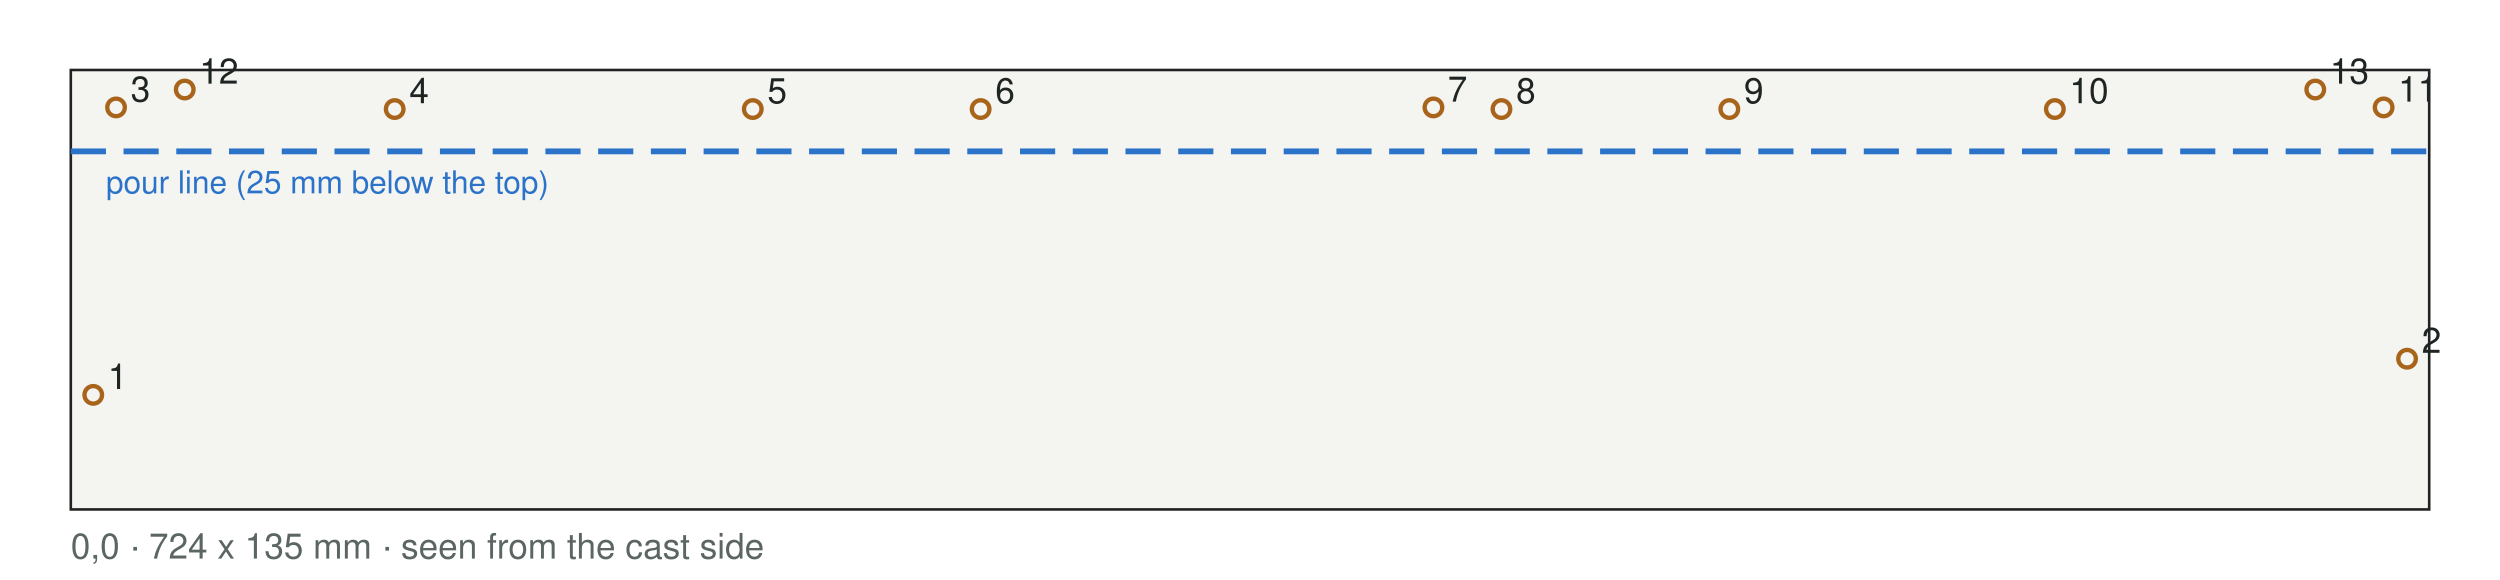
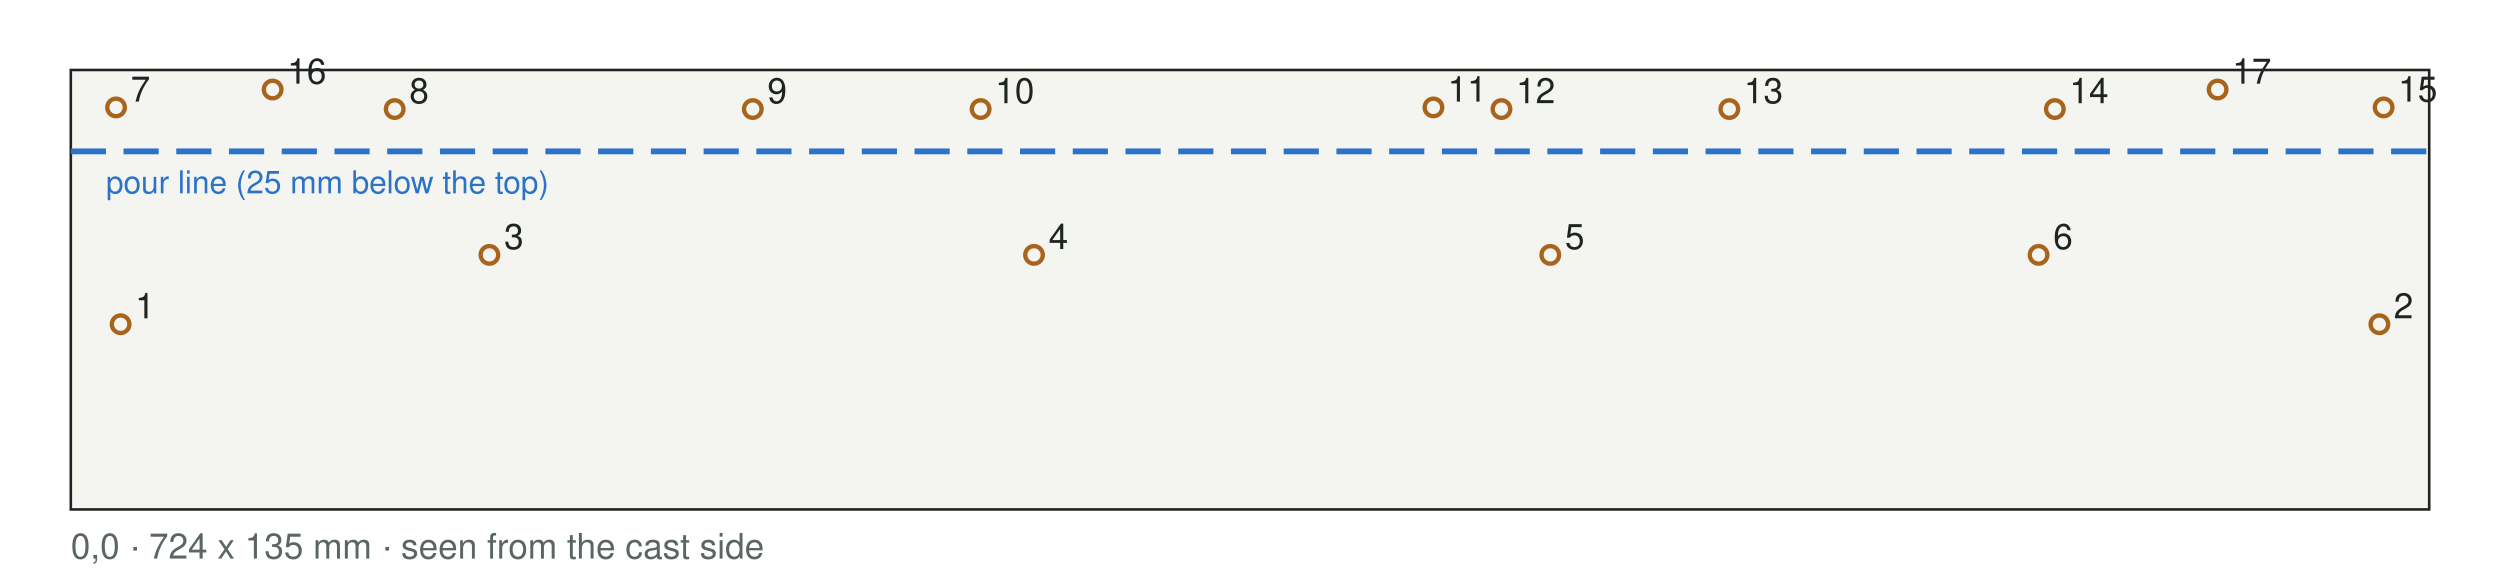
<svg xmlns="http://www.w3.org/2000/svg" viewBox="-21.5 -21.5 767.5 178.0" width="768mm" height="178mm" font-family="Helvetica, Arial, sans-serif">
  <polygon points="0.0,135.0 724.5,135.0 724.5,0.0 0.0,0.0" fill="#f4f4f1" stroke="#222" stroke-width="0.8" />
-   <circle cx="6.9" cy="99.8" r="2.7" fill="none" stroke="#a8641a" stroke-width="1.34" />
-   <text x="11.4" y="98.0" font-size="10.8" fill="#1d2422">1</text>
-   <circle cx="717.7" cy="88.7" r="2.7" fill="none" stroke="#a8641a" stroke-width="1.34" />
-   <text x="722.2" y="86.9" font-size="10.8" fill="#1d2422">2</text>
+   <circle cx="15.3" cy="78.1" r="2.7" fill="none" stroke="#a8641a" stroke-width="1.34" />
+   <text x="19.8" y="76.3" font-size="10.8" fill="#1d2422">1</text>
+   <circle cx="709.2" cy="78.1" r="2.7" fill="none" stroke="#a8641a" stroke-width="1.34" />
+   <text x="713.6" y="76.3" font-size="10.8" fill="#1d2422">2</text>
+   <circle cx="128.6" cy="56.8" r="2.7" fill="none" stroke="#a8641a" stroke-width="1.34" />
+   <text x="133.1" y="55.0" font-size="10.8" fill="#1d2422">3</text>
+   <circle cx="295.9" cy="56.8" r="2.7" fill="none" stroke="#a8641a" stroke-width="1.34" />
+   <text x="300.4" y="55.0" font-size="10.8" fill="#1d2422">4</text>
+   <circle cx="454.5" cy="56.8" r="2.7" fill="none" stroke="#a8641a" stroke-width="1.34" />
+   <text x="459.0" y="55.0" font-size="10.8" fill="#1d2422">5</text>
+   <circle cx="604.5" cy="56.8" r="2.7" fill="none" stroke="#a8641a" stroke-width="1.34" />
+   <text x="609.0" y="55.0" font-size="10.8" fill="#1d2422">6</text>
  <circle cx="13.9" cy="11.5" r="2.7" fill="none" stroke="#a8641a" stroke-width="1.34" />
-   <text x="18.4" y="9.7" font-size="10.8" fill="#1d2422">3</text>
+   <text x="18.4" y="9.7" font-size="10.8" fill="#1d2422">7</text>
  <circle cx="99.5" cy="12.0" r="2.7" fill="none" stroke="#a8641a" stroke-width="1.34" />
-   <text x="104.0" y="10.2" font-size="10.8" fill="#1d2422">4</text>
+   <text x="104.0" y="10.2" font-size="10.8" fill="#1d2422">8</text>
  <circle cx="209.5" cy="12.0" r="2.7" fill="none" stroke="#a8641a" stroke-width="1.34" />
-   <text x="214.0" y="10.2" font-size="10.8" fill="#1d2422">5</text>
+   <text x="214.0" y="10.2" font-size="10.8" fill="#1d2422">9</text>
  <circle cx="279.5" cy="12.0" r="2.7" fill="none" stroke="#a8641a" stroke-width="1.34" />
-   <text x="284.0" y="10.2" font-size="10.8" fill="#1d2422">6</text>
+   <text x="284.0" y="10.2" font-size="10.8" fill="#1d2422">10</text>
  <circle cx="418.6" cy="11.5" r="2.7" fill="none" stroke="#a8641a" stroke-width="1.34" />
-   <text x="423.0" y="9.7" font-size="10.8" fill="#1d2422">7</text>
+   <text x="423.0" y="9.7" font-size="10.8" fill="#1d2422">11</text>
  <circle cx="439.5" cy="12.0" r="2.7" fill="none" stroke="#a8641a" stroke-width="1.34" />
-   <text x="444.0" y="10.2" font-size="10.8" fill="#1d2422">8</text>
+   <text x="444.0" y="10.2" font-size="10.8" fill="#1d2422">12</text>
  <circle cx="509.5" cy="12.0" r="2.7" fill="none" stroke="#a8641a" stroke-width="1.34" />
-   <text x="514.0" y="10.2" font-size="10.8" fill="#1d2422">9</text>
+   <text x="514.0" y="10.2" font-size="10.8" fill="#1d2422">13</text>
  <circle cx="609.5" cy="12.0" r="2.7" fill="none" stroke="#a8641a" stroke-width="1.34" />
-   <text x="614.0" y="10.2" font-size="10.8" fill="#1d2422">10</text>
+   <text x="614.0" y="10.2" font-size="10.8" fill="#1d2422">14</text>
  <circle cx="710.5" cy="11.5" r="2.7" fill="none" stroke="#a8641a" stroke-width="1.34" />
-   <text x="715.0" y="9.7" font-size="10.8" fill="#1d2422">11</text>
-   <circle cx="35.0" cy="6.0" r="2.7" fill="none" stroke="#a8641a" stroke-width="1.34" />
-   <text x="39.5" y="4.2" font-size="10.8" fill="#1d2422">12</text>
-   <circle cx="689.5" cy="6.0" r="2.7" fill="none" stroke="#a8641a" stroke-width="1.34" />
-   <text x="694.0" y="4.2" font-size="10.8" fill="#1d2422">13</text>
+   <text x="715.0" y="9.7" font-size="10.8" fill="#1d2422">15</text>
+   <circle cx="62.0" cy="6.0" r="2.7" fill="none" stroke="#a8641a" stroke-width="1.34" />
+   <text x="66.5" y="4.2" font-size="10.8" fill="#1d2422">16</text>
+   <circle cx="659.5" cy="6.0" r="2.7" fill="none" stroke="#a8641a" stroke-width="1.34" />
+   <text x="664.0" y="4.2" font-size="10.8" fill="#1d2422">17</text>
  <line x1="0.0" y1="25.0" x2="724.5" y2="25.0" stroke="#2b72c9" stroke-width="1.79" stroke-dasharray="10.8,5.4" />
  <text x="10.8" y="37.9" font-size="9.7" fill="#2b72c9">pour line (25 mm below the top)</text>
  <text x="0" y="150.1" font-size="10.8" fill="#5b6662">0,0 · 724 x 135 mm · seen from the cast side</text>
</svg>
